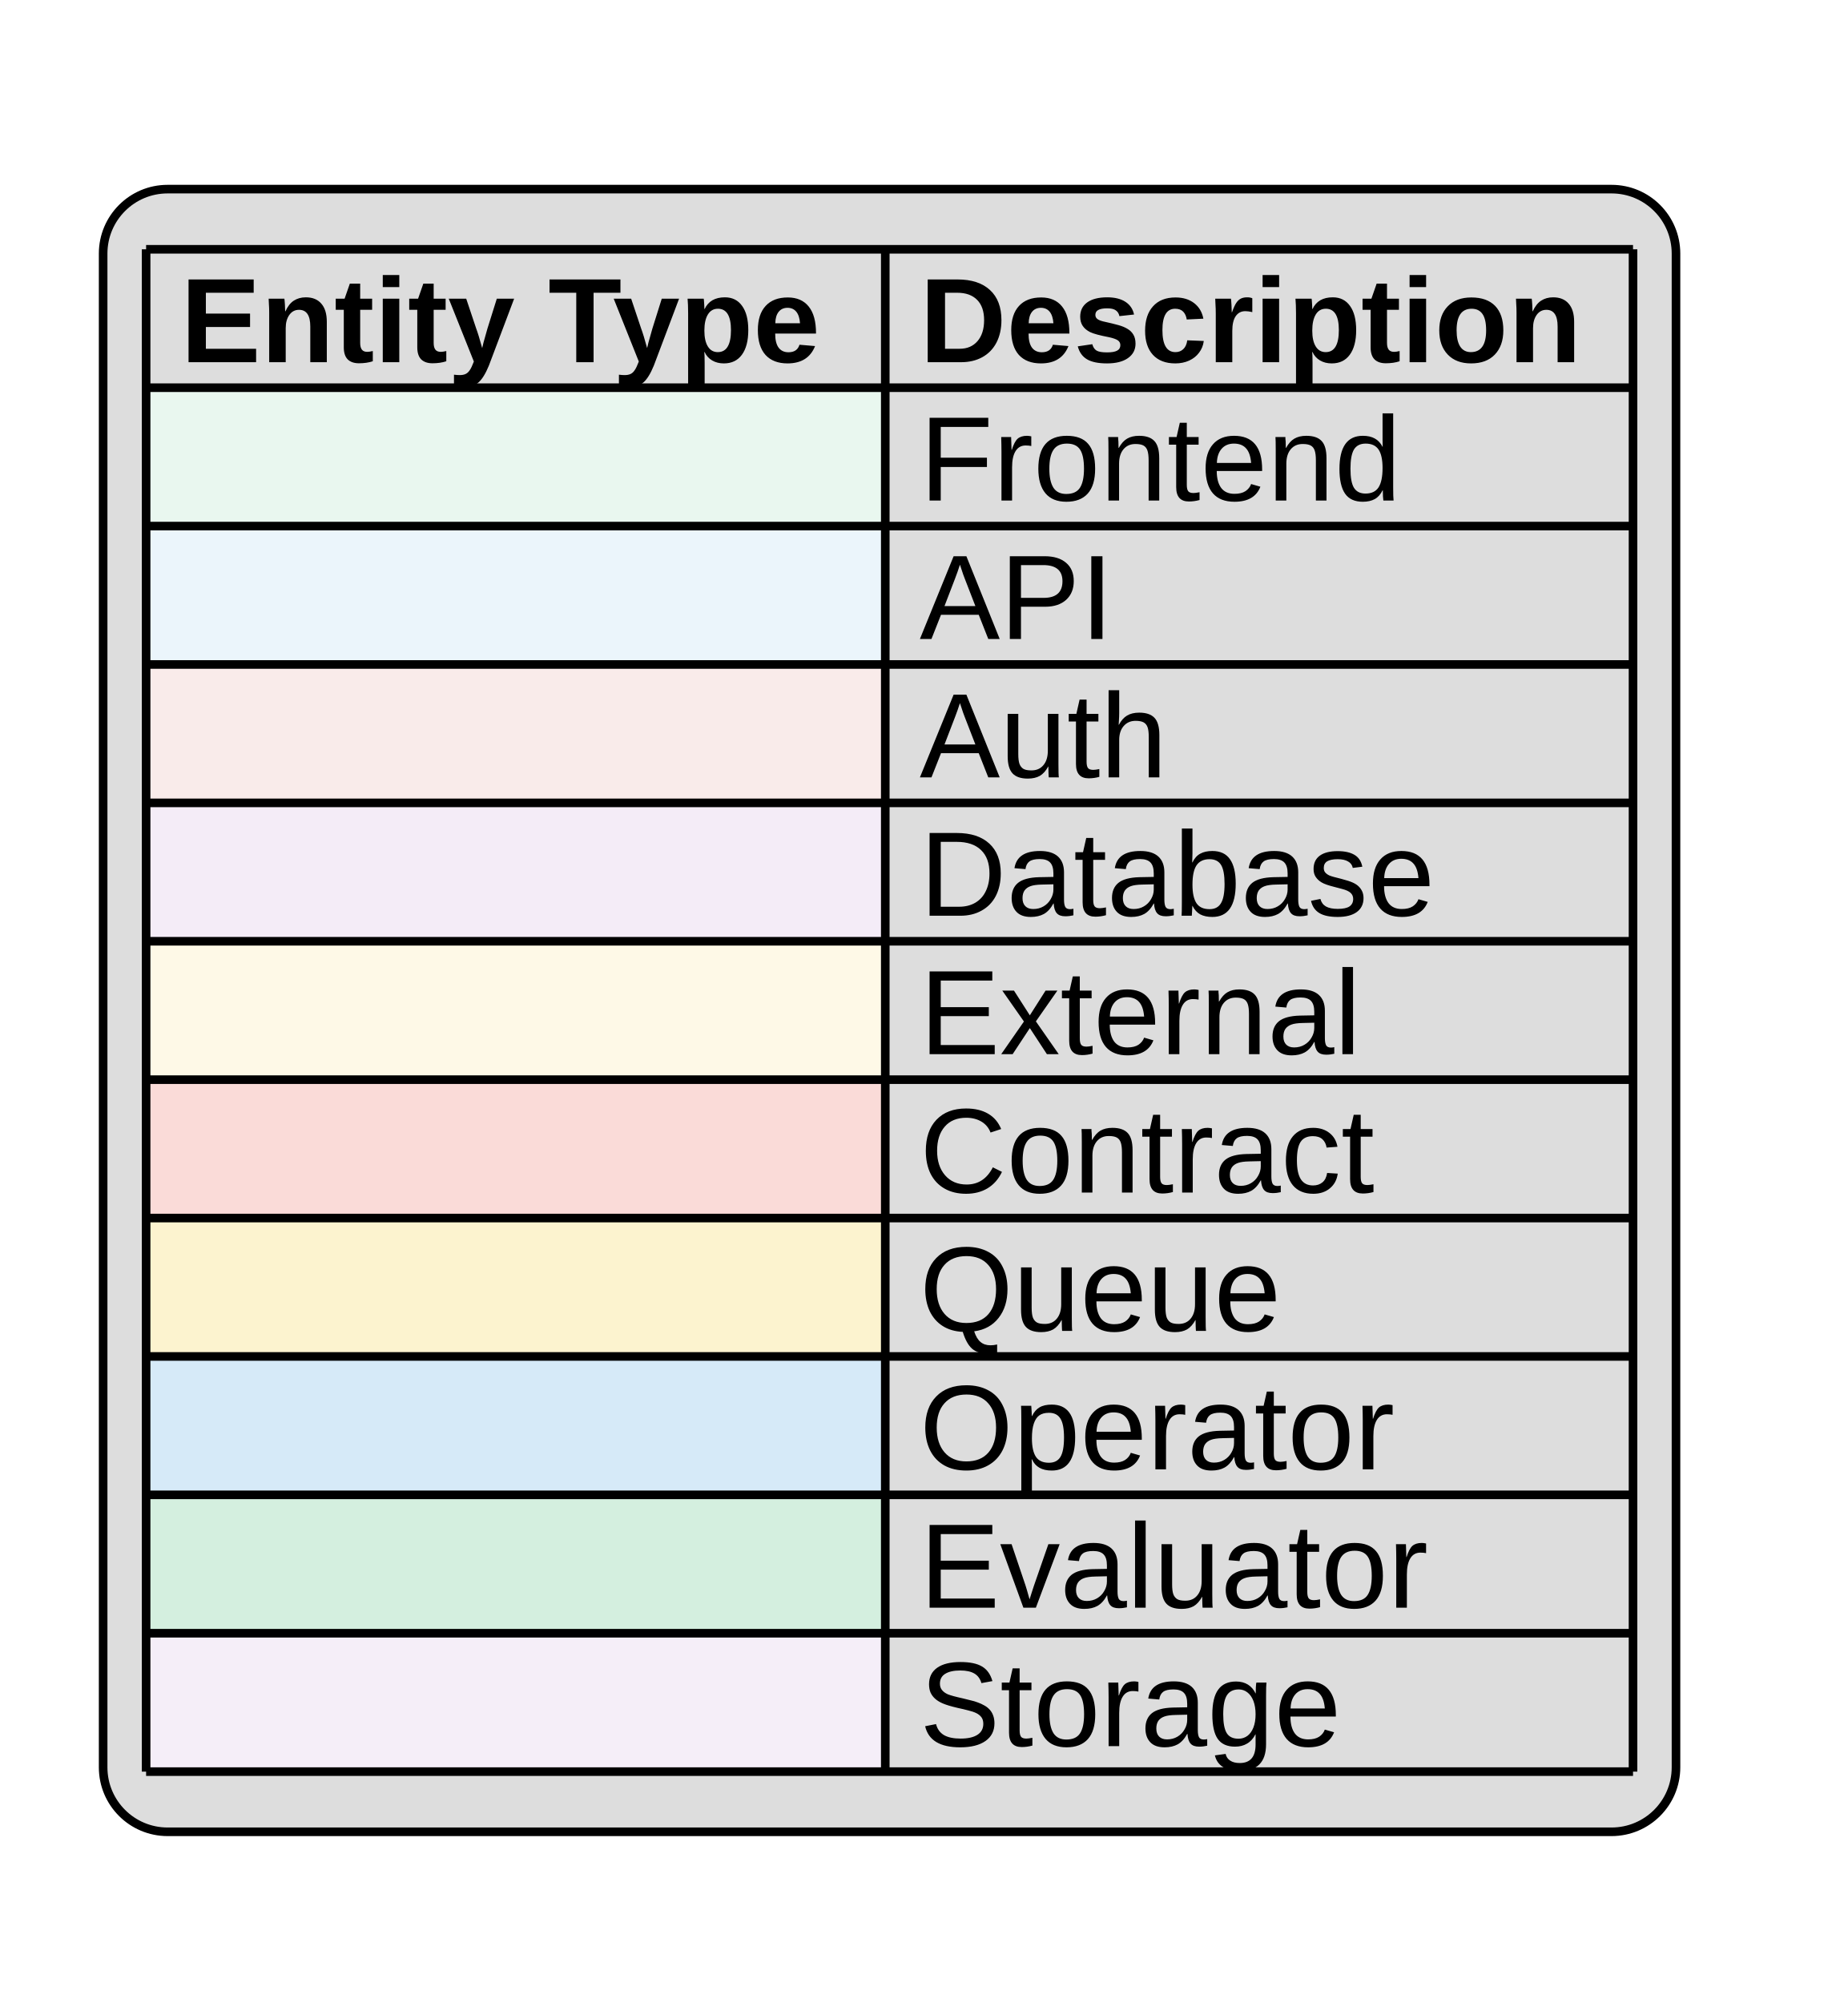
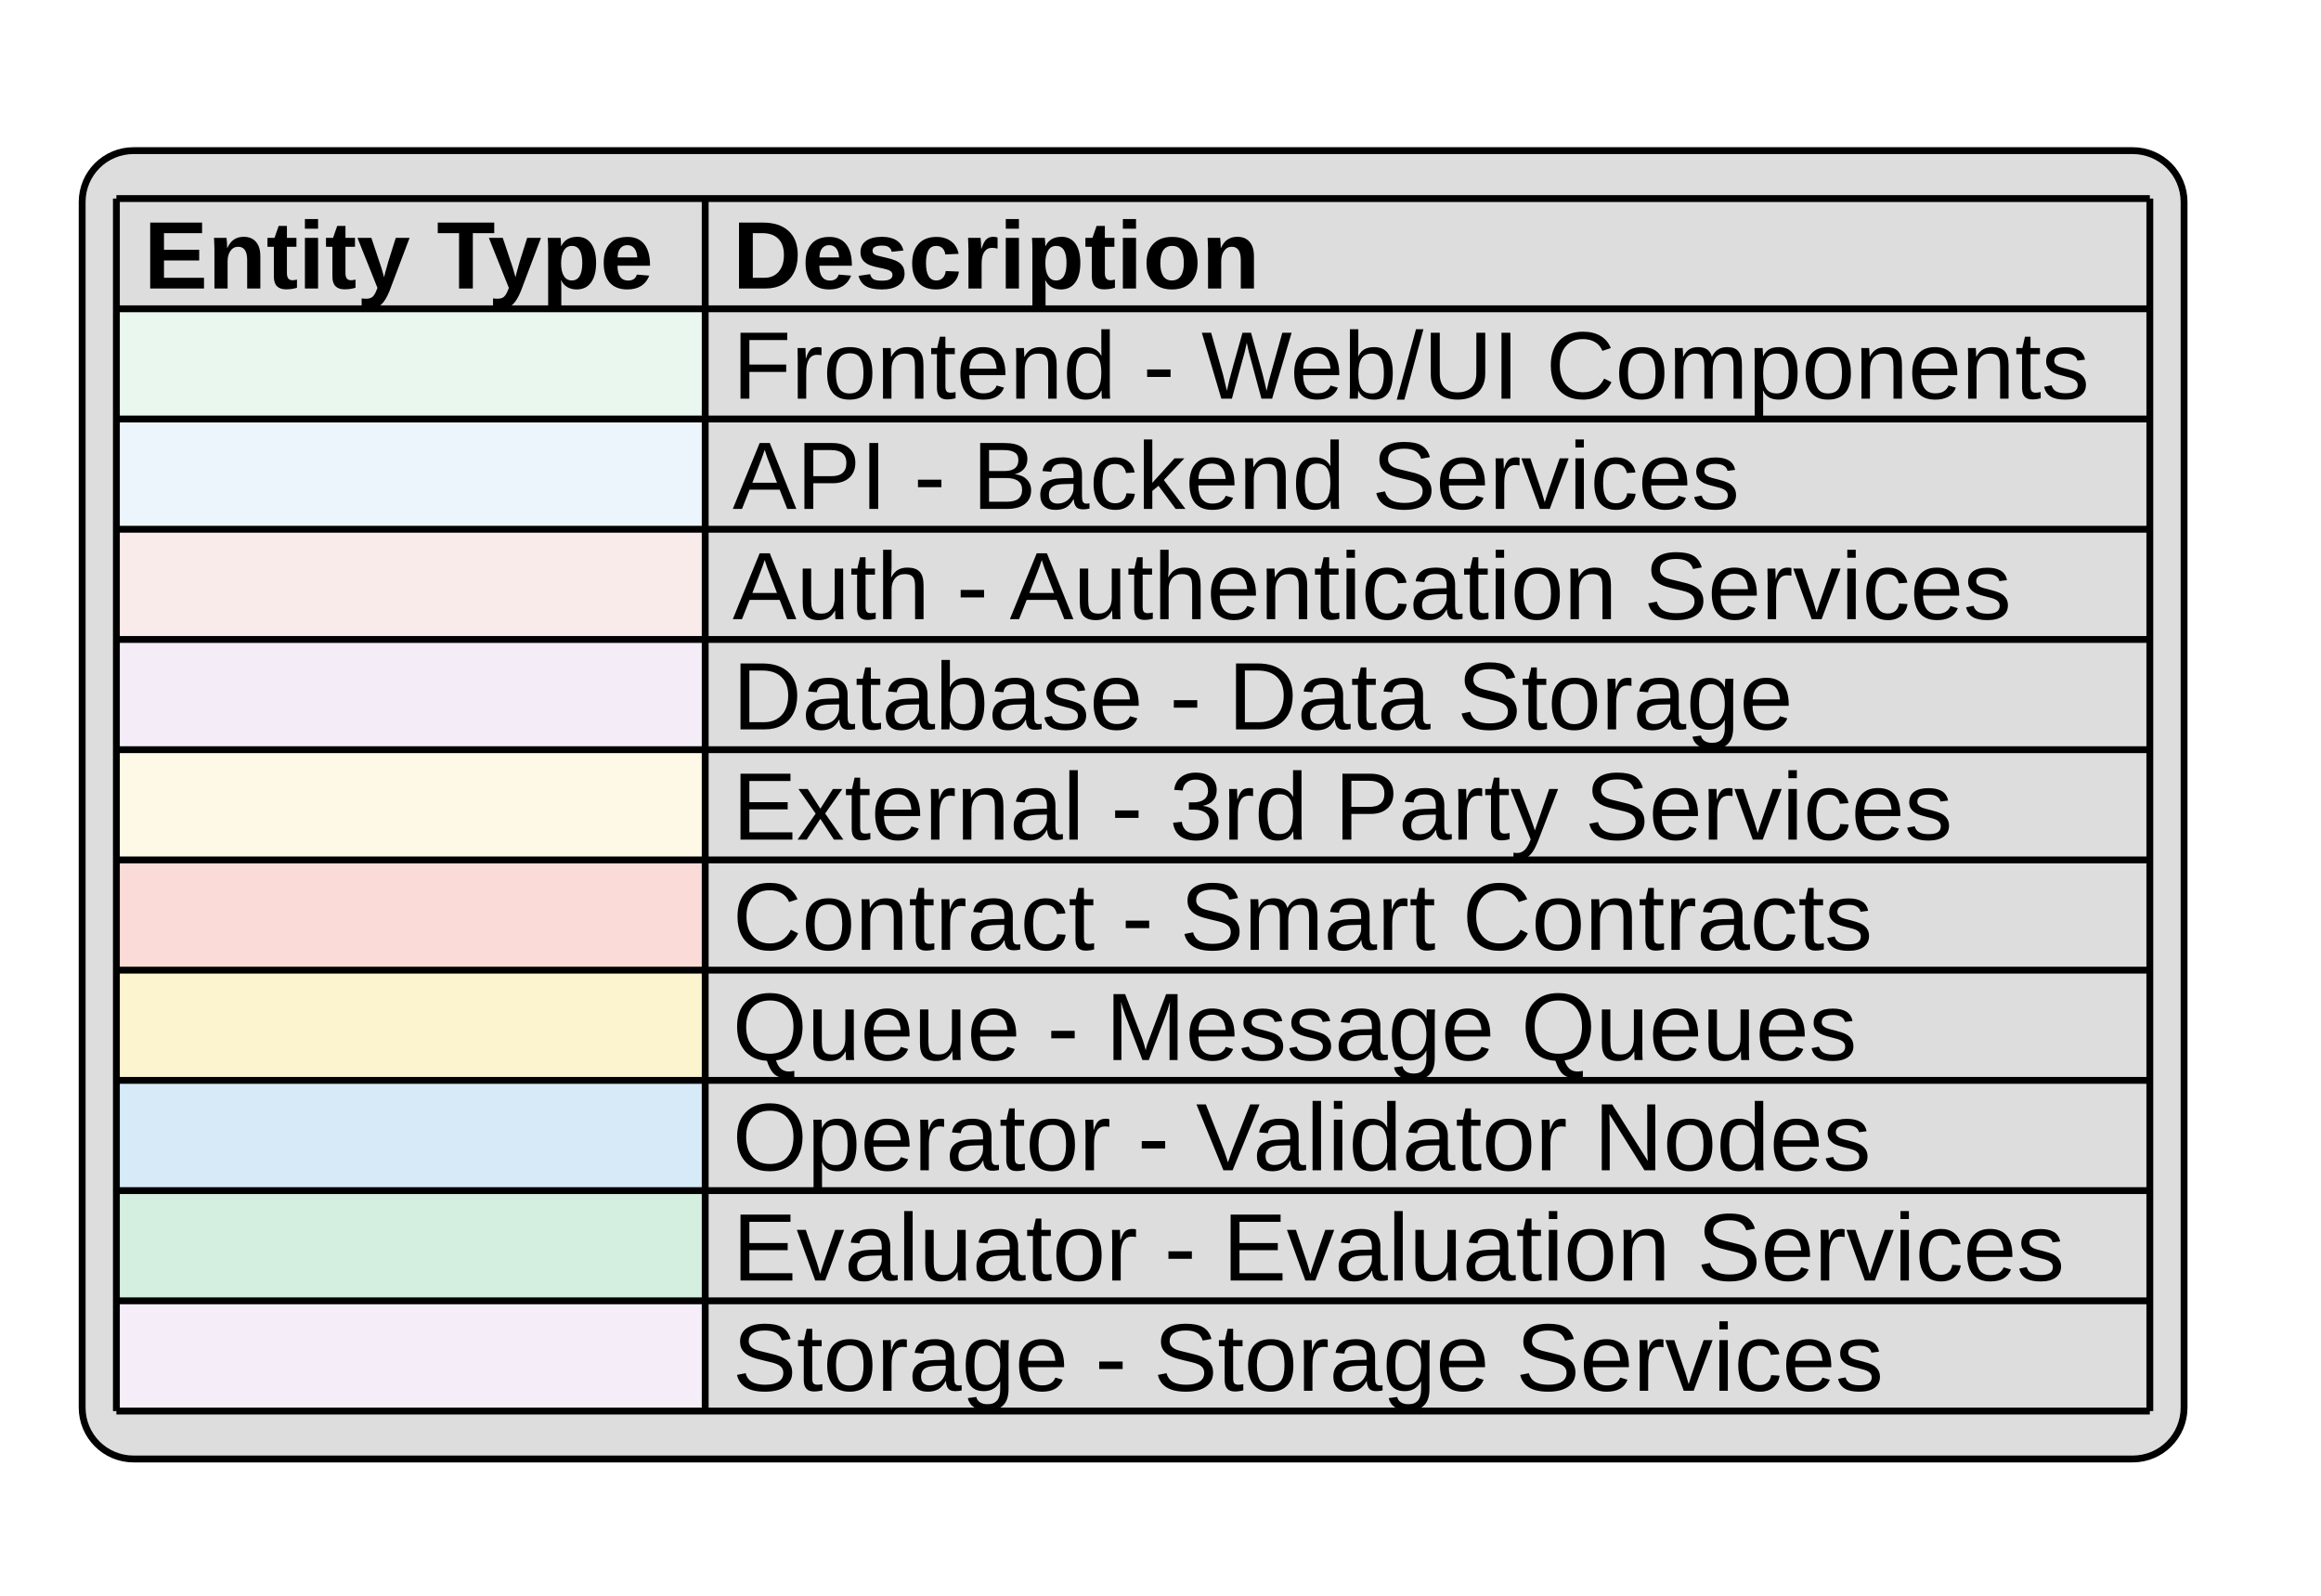
- <svg xmlns="http://www.w3.org/2000/svg" contentStyleType="text/css" height="233px" preserveAspectRatio="none" style="width:215px;height:233px;background:#FFFFFF;" version="1.1" viewBox="0 0 215 233" width="215px" zoomAndPan="magnify">
+ <svg xmlns="http://www.w3.org/2000/svg" contentStyleType="text/css" height="233px" preserveAspectRatio="none" style="width:339px;height:233px;background:#FFFFFF;" version="1.1" viewBox="0 0 339 233" width="339px" zoomAndPan="magnify">
  <defs />
  <g>
-     <rect fill="#DDDDDD" height="191.085" id="_legend" rx="7.5" ry="7.5" style="stroke:#000000;stroke-width:1.0;" width="183" x="12" y="22" />
+     <rect fill="#DDDDDD" height="191.085" id="_legend" rx="7.5" ry="7.5" style="stroke:#000000;stroke-width:1.0;" width="307" x="12" y="22" />
    <text fill="#000000" font-family="Arial" font-size="14" font-weight="bold" lengthAdjust="spacing" textLength="78" x="21" y="42.132">Entity Type</text>
    <text fill="#000000" font-family="Arial" font-size="14" font-weight="bold" lengthAdjust="spacing" textLength="79" x="107" y="42.132">Description</text>
    <rect fill="#E9F7EF" height="16.099" style="stroke:none;stroke-width:1.0;" width="86" x="17" y="45.099" />
    <text fill="#000000" font-family="Arial" font-size="14" lengthAdjust="spacing" textLength="4" x="17" y="58.23"> </text>
-     <text fill="#000000" font-family="Arial" font-size="14" lengthAdjust="spacing" textLength="58" x="107" y="58.23">Frontend</text>
+     <text fill="#000000" font-family="Arial" font-size="14" lengthAdjust="spacing" textLength="203" x="107" y="58.23">Frontend - Web/UI Components</text>
    <rect fill="#EBF5FB" height="16.099" style="stroke:none;stroke-width:1.0;" width="86" x="17" y="61.197" />
    <text fill="#000000" font-family="Arial" font-size="14" lengthAdjust="spacing" textLength="4" x="17" y="74.329"> </text>
-     <text fill="#000000" font-family="Arial" font-size="14" lengthAdjust="spacing" textLength="22" x="107" y="74.329">API</text>
+     <text fill="#000000" font-family="Arial" font-size="14" lengthAdjust="spacing" textLength="148" x="107" y="74.329">API - Backend Services</text>
    <rect fill="#F9EBEA" height="16.099" style="stroke:none;stroke-width:1.0;" width="86" x="17" y="77.296" />
    <text fill="#000000" font-family="Arial" font-size="14" lengthAdjust="spacing" textLength="4" x="17" y="90.428"> </text>
-     <text fill="#000000" font-family="Arial" font-size="14" lengthAdjust="spacing" textLength="29" x="107" y="90.428">Auth</text>
+     <text fill="#000000" font-family="Arial" font-size="14" lengthAdjust="spacing" textLength="190" x="107" y="90.428">Auth - Authentication Services</text>
    <rect fill="#F4ECF7" height="16.099" style="stroke:none;stroke-width:1.0;" width="86" x="17" y="93.394" />
    <text fill="#000000" font-family="Arial" font-size="14" lengthAdjust="spacing" textLength="4" x="17" y="106.526"> </text>
-     <text fill="#000000" font-family="Arial" font-size="14" lengthAdjust="spacing" textLength="61" x="107" y="106.526">Database</text>
+     <text fill="#000000" font-family="Arial" font-size="14" lengthAdjust="spacing" textLength="158" x="107" y="106.526">Database - Data Storage</text>
    <rect fill="#FEF9E7" height="16.099" style="stroke:none;stroke-width:1.0;" width="86" x="17" y="109.493" />
    <text fill="#000000" font-family="Arial" font-size="14" lengthAdjust="spacing" textLength="4" x="17" y="122.625"> </text>
-     <text fill="#000000" font-family="Arial" font-size="14" lengthAdjust="spacing" textLength="52" x="107" y="122.625">External</text>
+     <text fill="#000000" font-family="Arial" font-size="14" lengthAdjust="spacing" textLength="181" x="107" y="122.625">External - 3rd Party Services</text>
    <rect fill="#FADBD8" height="16.099" style="stroke:none;stroke-width:1.0;" width="86" x="17" y="125.592" />
    <text fill="#000000" font-family="Arial" font-size="14" lengthAdjust="spacing" textLength="4" x="17" y="138.724"> </text>
-     <text fill="#000000" font-family="Arial" font-size="14" lengthAdjust="spacing" textLength="54" x="107" y="138.724">Contract</text>
+     <text fill="#000000" font-family="Arial" font-size="14" lengthAdjust="spacing" textLength="170" x="107" y="138.724">Contract - Smart Contracts</text>
    <rect fill="#FCF3CF" height="16.099" style="stroke:none;stroke-width:1.0;" width="86" x="17" y="141.69" />
    <text fill="#000000" font-family="Arial" font-size="14" lengthAdjust="spacing" textLength="4" x="17" y="154.822"> </text>
-     <text fill="#000000" font-family="Arial" font-size="14" lengthAdjust="spacing" textLength="43" x="107" y="154.822">Queue</text>
+     <text fill="#000000" font-family="Arial" font-size="14" lengthAdjust="spacing" textLength="168" x="107" y="154.822">Queue - Message Queues</text>
    <rect fill="#D6EAF8" height="16.099" style="stroke:none;stroke-width:1.0;" width="86" x="17" y="157.789" />
    <text fill="#000000" font-family="Arial" font-size="14" lengthAdjust="spacing" textLength="4" x="17" y="170.921"> </text>
-     <text fill="#000000" font-family="Arial" font-size="14" lengthAdjust="spacing" textLength="57" x="107" y="170.921">Operator</text>
+     <text fill="#000000" font-family="Arial" font-size="14" lengthAdjust="spacing" textLength="171" x="107" y="170.921">Operator - Validator Nodes</text>
    <rect fill="#D4EFDF" height="16.099" style="stroke:none;stroke-width:1.0;" width="86" x="17" y="173.888" />
    <text fill="#000000" font-family="Arial" font-size="14" lengthAdjust="spacing" textLength="4" x="17" y="187.019"> </text>
-     <text fill="#000000" font-family="Arial" font-size="14" lengthAdjust="spacing" textLength="60" x="107" y="187.019">Evaluator</text>
+     <text fill="#000000" font-family="Arial" font-size="14" lengthAdjust="spacing" textLength="197" x="107" y="187.019">Evaluator - Evaluation Services</text>
    <rect fill="#F5EEF8" height="16.099" style="stroke:none;stroke-width:1.0;" width="86" x="17" y="189.986" />
    <text fill="#000000" font-family="Arial" font-size="14" lengthAdjust="spacing" textLength="4" x="17" y="203.118"> </text>
-     <text fill="#000000" font-family="Arial" font-size="14" lengthAdjust="spacing" textLength="50" x="107" y="203.118">Storage</text>
-     <line style="stroke:#000000;stroke-width:1.0;" x1="17" x2="190" y1="29" y2="29" />
-     <line style="stroke:#000000;stroke-width:1.0;" x1="17" x2="190" y1="45.099" y2="45.099" />
-     <line style="stroke:#000000;stroke-width:1.0;" x1="17" x2="190" y1="61.197" y2="61.197" />
-     <line style="stroke:#000000;stroke-width:1.0;" x1="17" x2="190" y1="77.296" y2="77.296" />
-     <line style="stroke:#000000;stroke-width:1.0;" x1="17" x2="190" y1="93.394" y2="93.394" />
-     <line style="stroke:#000000;stroke-width:1.0;" x1="17" x2="190" y1="109.493" y2="109.493" />
-     <line style="stroke:#000000;stroke-width:1.0;" x1="17" x2="190" y1="125.592" y2="125.592" />
-     <line style="stroke:#000000;stroke-width:1.0;" x1="17" x2="190" y1="141.69" y2="141.69" />
-     <line style="stroke:#000000;stroke-width:1.0;" x1="17" x2="190" y1="157.789" y2="157.789" />
-     <line style="stroke:#000000;stroke-width:1.0;" x1="17" x2="190" y1="173.888" y2="173.888" />
-     <line style="stroke:#000000;stroke-width:1.0;" x1="17" x2="190" y1="189.986" y2="189.986" />
-     <line style="stroke:#000000;stroke-width:1.0;" x1="17" x2="190" y1="206.085" y2="206.085" />
+     <text fill="#000000" font-family="Arial" font-size="14" lengthAdjust="spacing" textLength="171" x="107" y="203.118">Storage - Storage Services</text>
+     <line style="stroke:#000000;stroke-width:1.0;" x1="17" x2="314" y1="29" y2="29" />
+     <line style="stroke:#000000;stroke-width:1.0;" x1="17" x2="314" y1="45.099" y2="45.099" />
+     <line style="stroke:#000000;stroke-width:1.0;" x1="17" x2="314" y1="61.197" y2="61.197" />
+     <line style="stroke:#000000;stroke-width:1.0;" x1="17" x2="314" y1="77.296" y2="77.296" />
+     <line style="stroke:#000000;stroke-width:1.0;" x1="17" x2="314" y1="93.394" y2="93.394" />
+     <line style="stroke:#000000;stroke-width:1.0;" x1="17" x2="314" y1="109.493" y2="109.493" />
+     <line style="stroke:#000000;stroke-width:1.0;" x1="17" x2="314" y1="125.592" y2="125.592" />
+     <line style="stroke:#000000;stroke-width:1.0;" x1="17" x2="314" y1="141.69" y2="141.69" />
+     <line style="stroke:#000000;stroke-width:1.0;" x1="17" x2="314" y1="157.789" y2="157.789" />
+     <line style="stroke:#000000;stroke-width:1.0;" x1="17" x2="314" y1="173.888" y2="173.888" />
+     <line style="stroke:#000000;stroke-width:1.0;" x1="17" x2="314" y1="189.986" y2="189.986" />
+     <line style="stroke:#000000;stroke-width:1.0;" x1="17" x2="314" y1="206.085" y2="206.085" />
    <line style="stroke:#000000;stroke-width:1.0;" x1="17" x2="17" y1="29" y2="206.085" />
    <line style="stroke:#000000;stroke-width:1.0;" x1="103" x2="103" y1="29" y2="206.085" />
-     <line style="stroke:#000000;stroke-width:1.0;" x1="190" x2="190" y1="29" y2="206.085" />
+     <line style="stroke:#000000;stroke-width:1.0;" x1="314" x2="314" y1="29" y2="206.085" />
  </g>
</svg>
